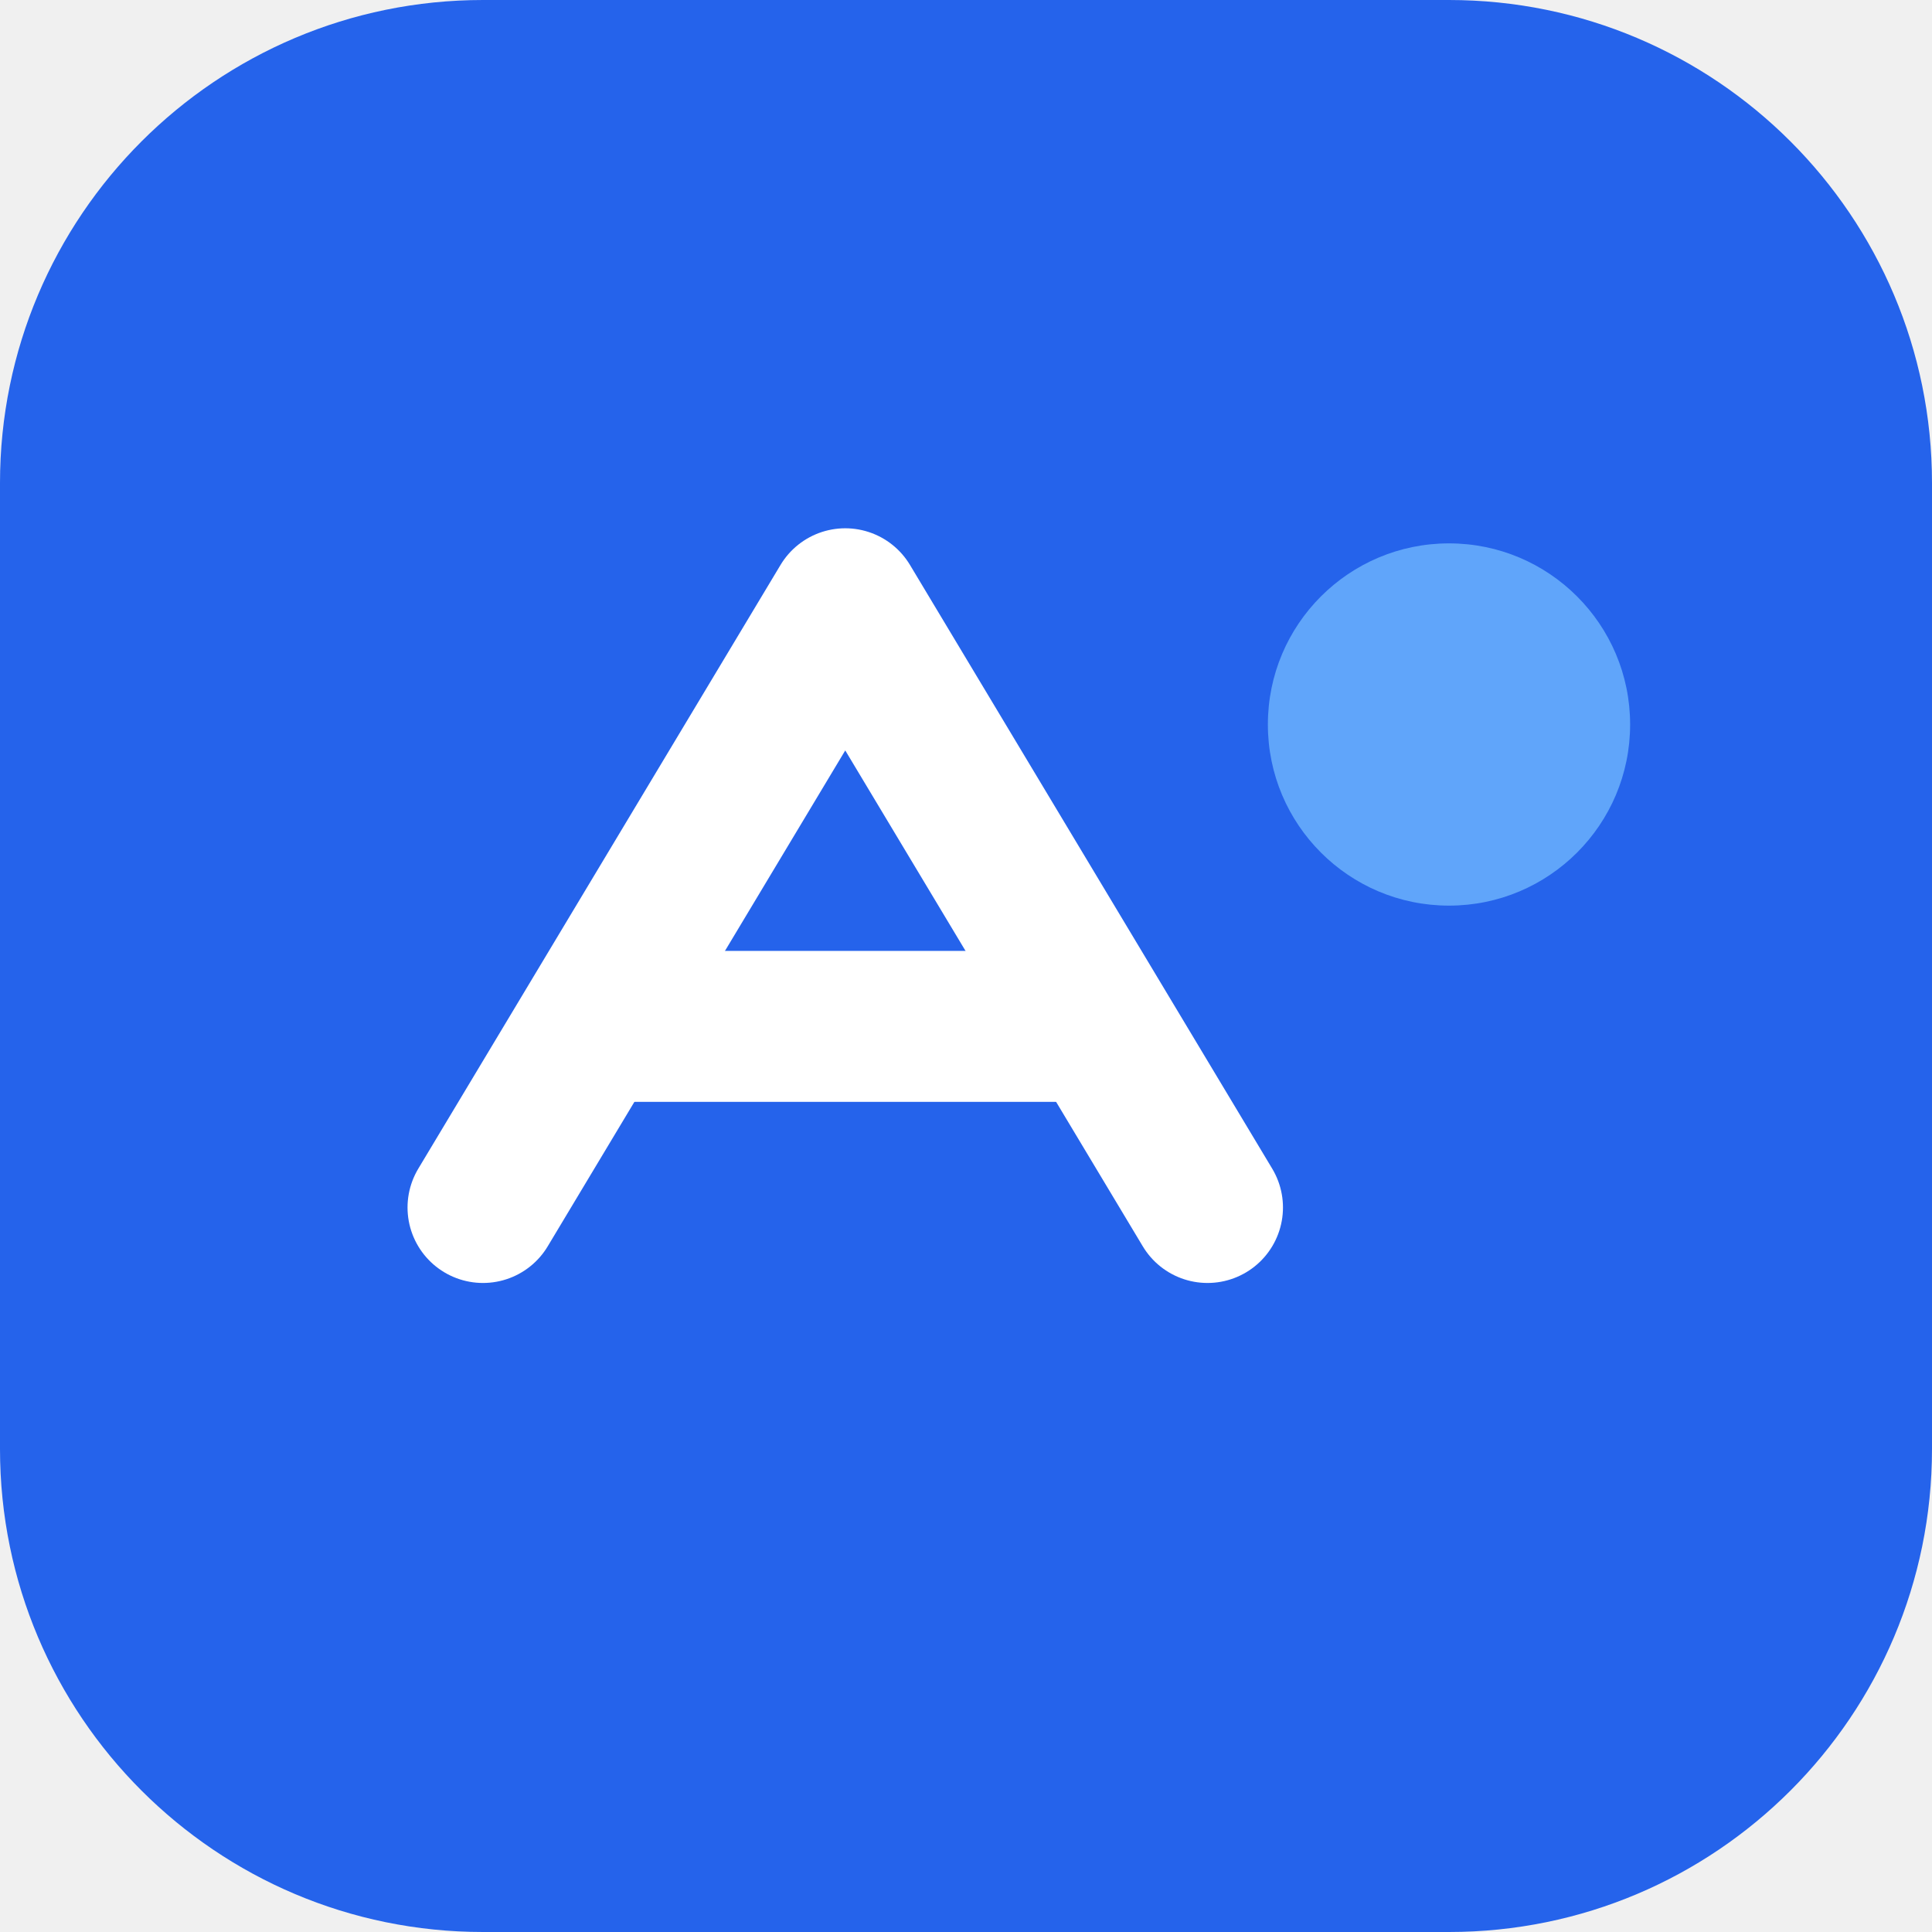
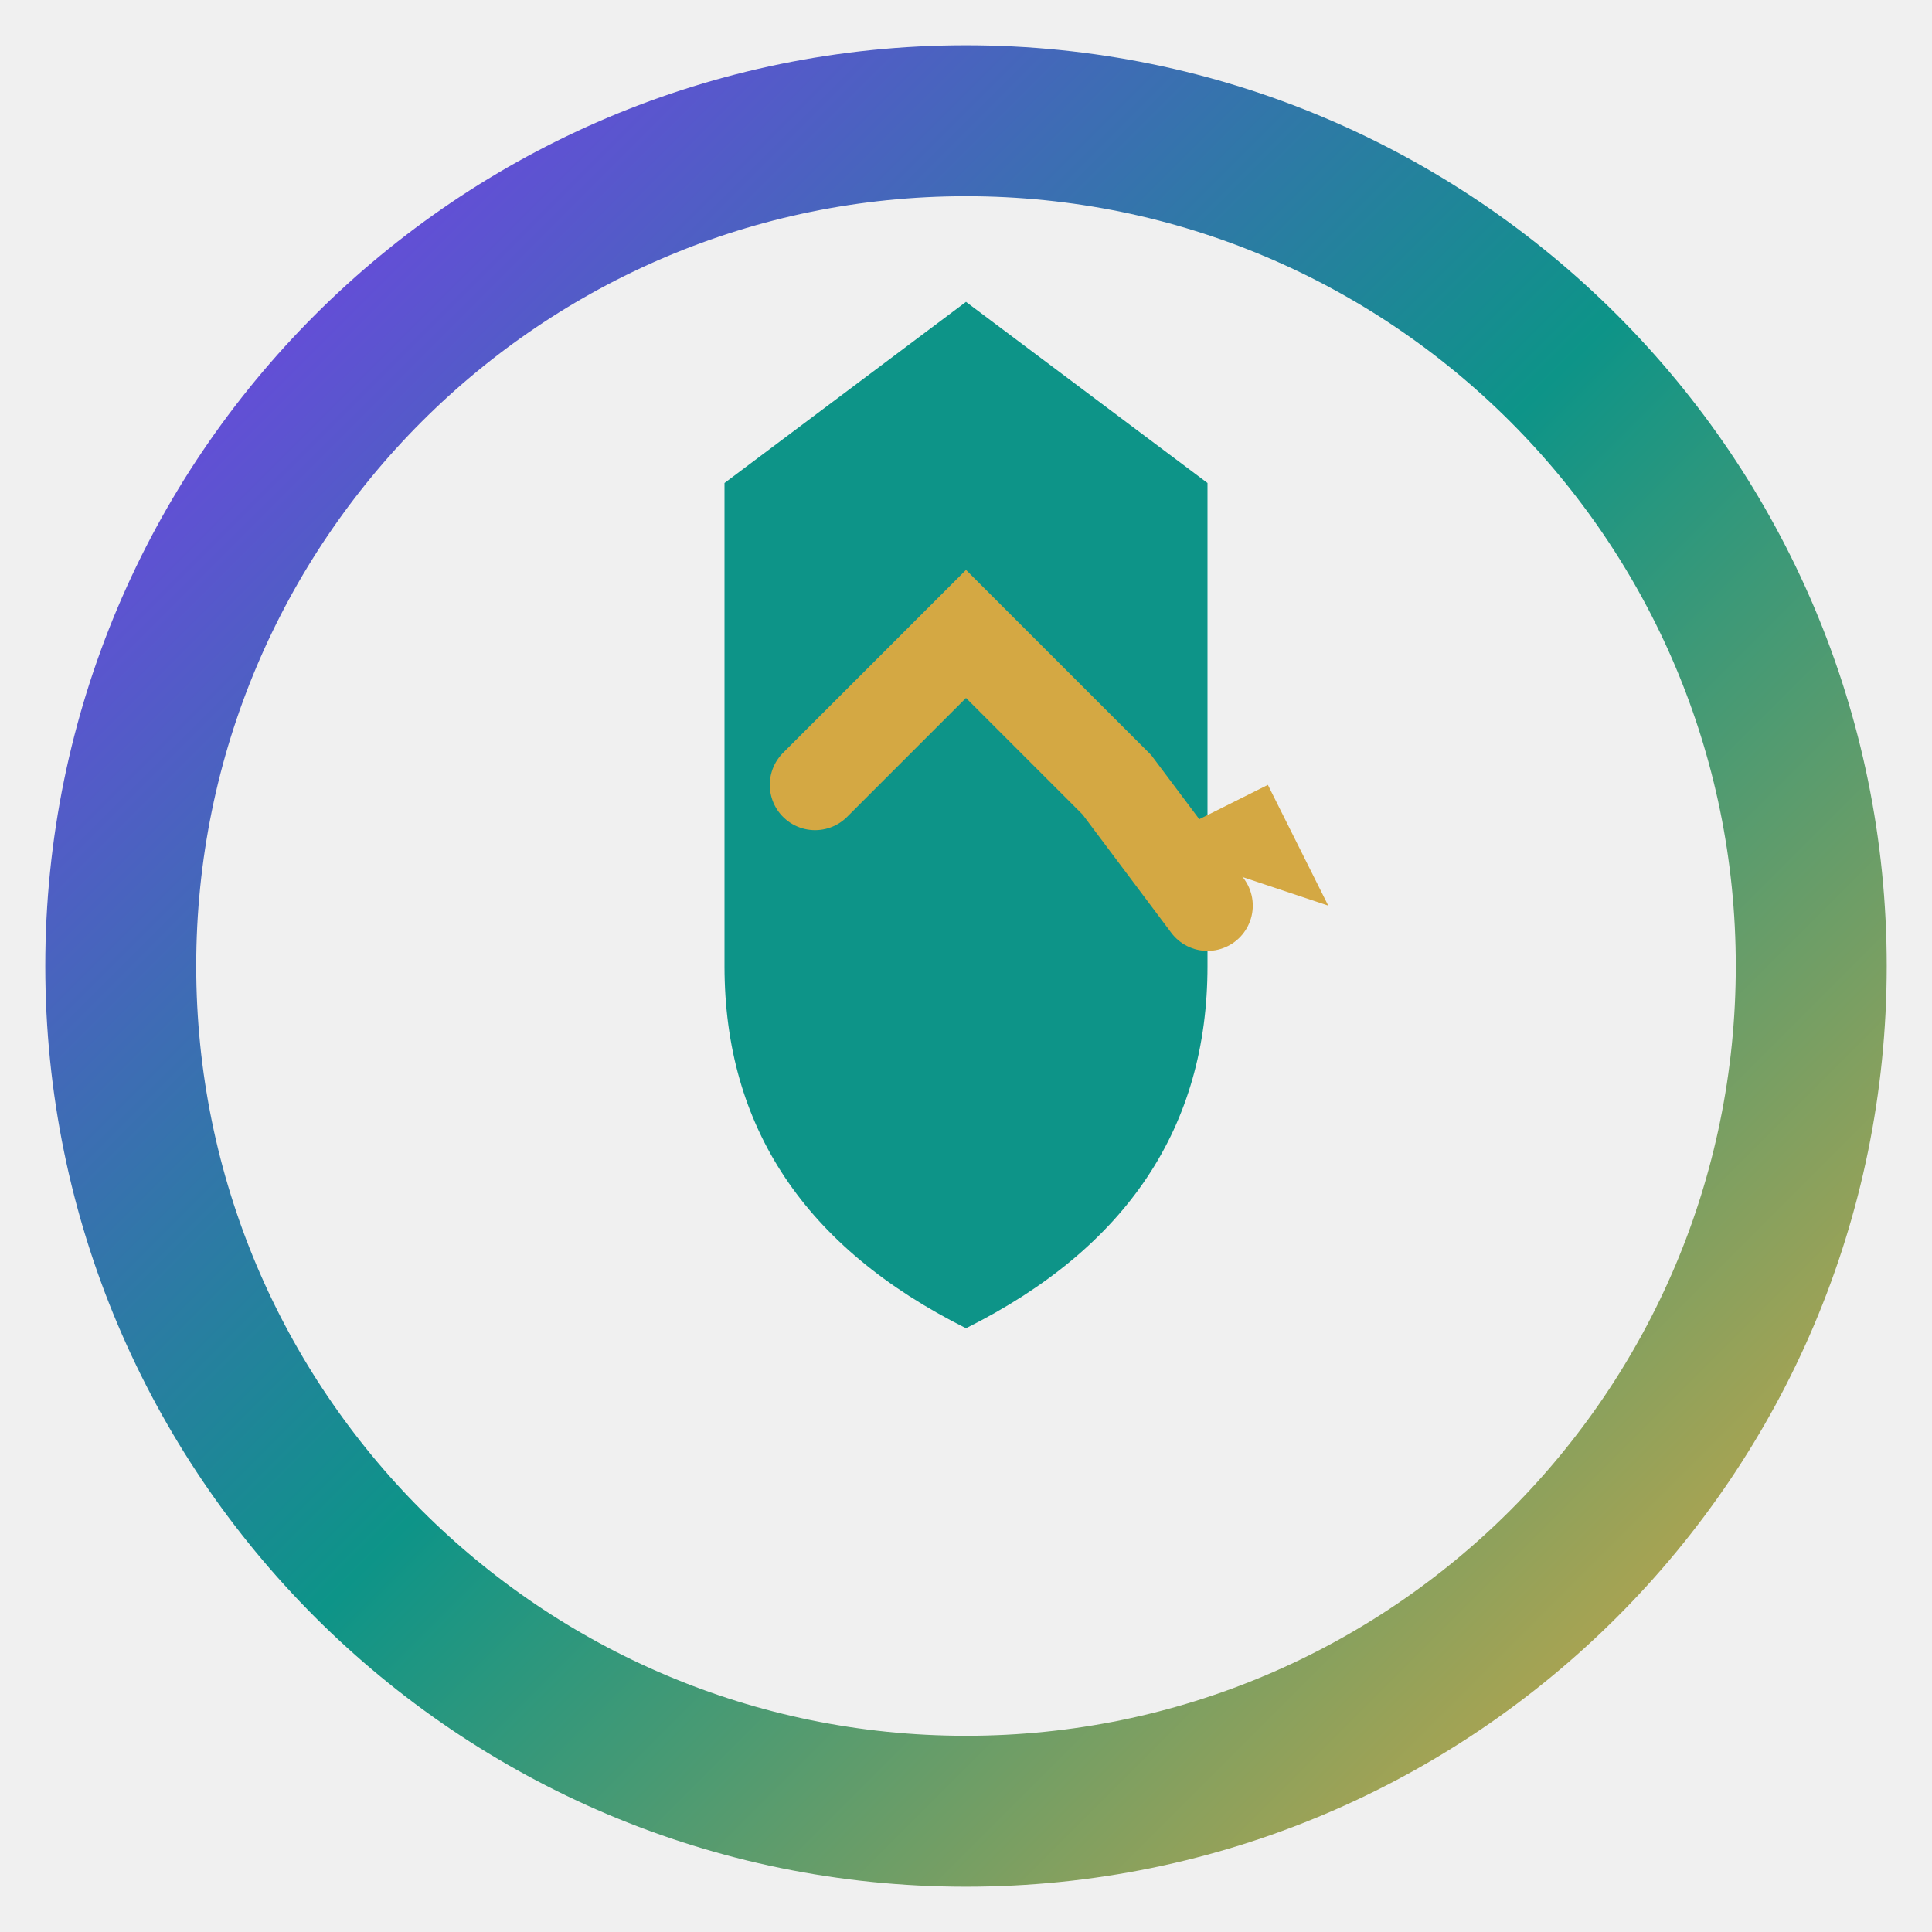
<svg xmlns="http://www.w3.org/2000/svg" viewBox="0 0 32 32" fill="none">
-   <rect width="32" height="32" rx="8" fill="#2563eb" />
-   <path d="M8 20L14 10L20 20" stroke="white" stroke-width="2.5" stroke-linecap="round" stroke-linejoin="round" />
-   <path d="M10.5 17H17.5" stroke="white" stroke-width="2.5" stroke-linecap="round" />
-   <circle cx="24" cy="12" r="3" fill="#60a5fa" />
+   <defs>
+     <linearGradient id="r" x1="0%" y1="0%" x2="100%" y2="100%">
+       <stop offset="0%" style="stop-color:#7c3aed" />
+       <stop offset="50%" style="stop-color:#0d9488" />
+       <stop offset="100%" style="stop-color:#d4a843" />
+     </linearGradient>
+   </defs>
+   <circle cx="16" cy="16" r="14" fill="none" stroke="url(#r)" stroke-width="2.5" />
+   <path d="M16 5 L20 8 L20 16 Q20 20 16 22 Q12 20 12 16 L12 8 Z" fill="#0d9488" />
+   <path d="M13.5 13 L16 10.5 L18.5 13 L20 15" stroke="#d4a843" stroke-width="1.5" stroke-linecap="round" fill="none" />
+   <path d="M19 14 L21 13 L22 15" fill="#d4a843" />
</svg>
